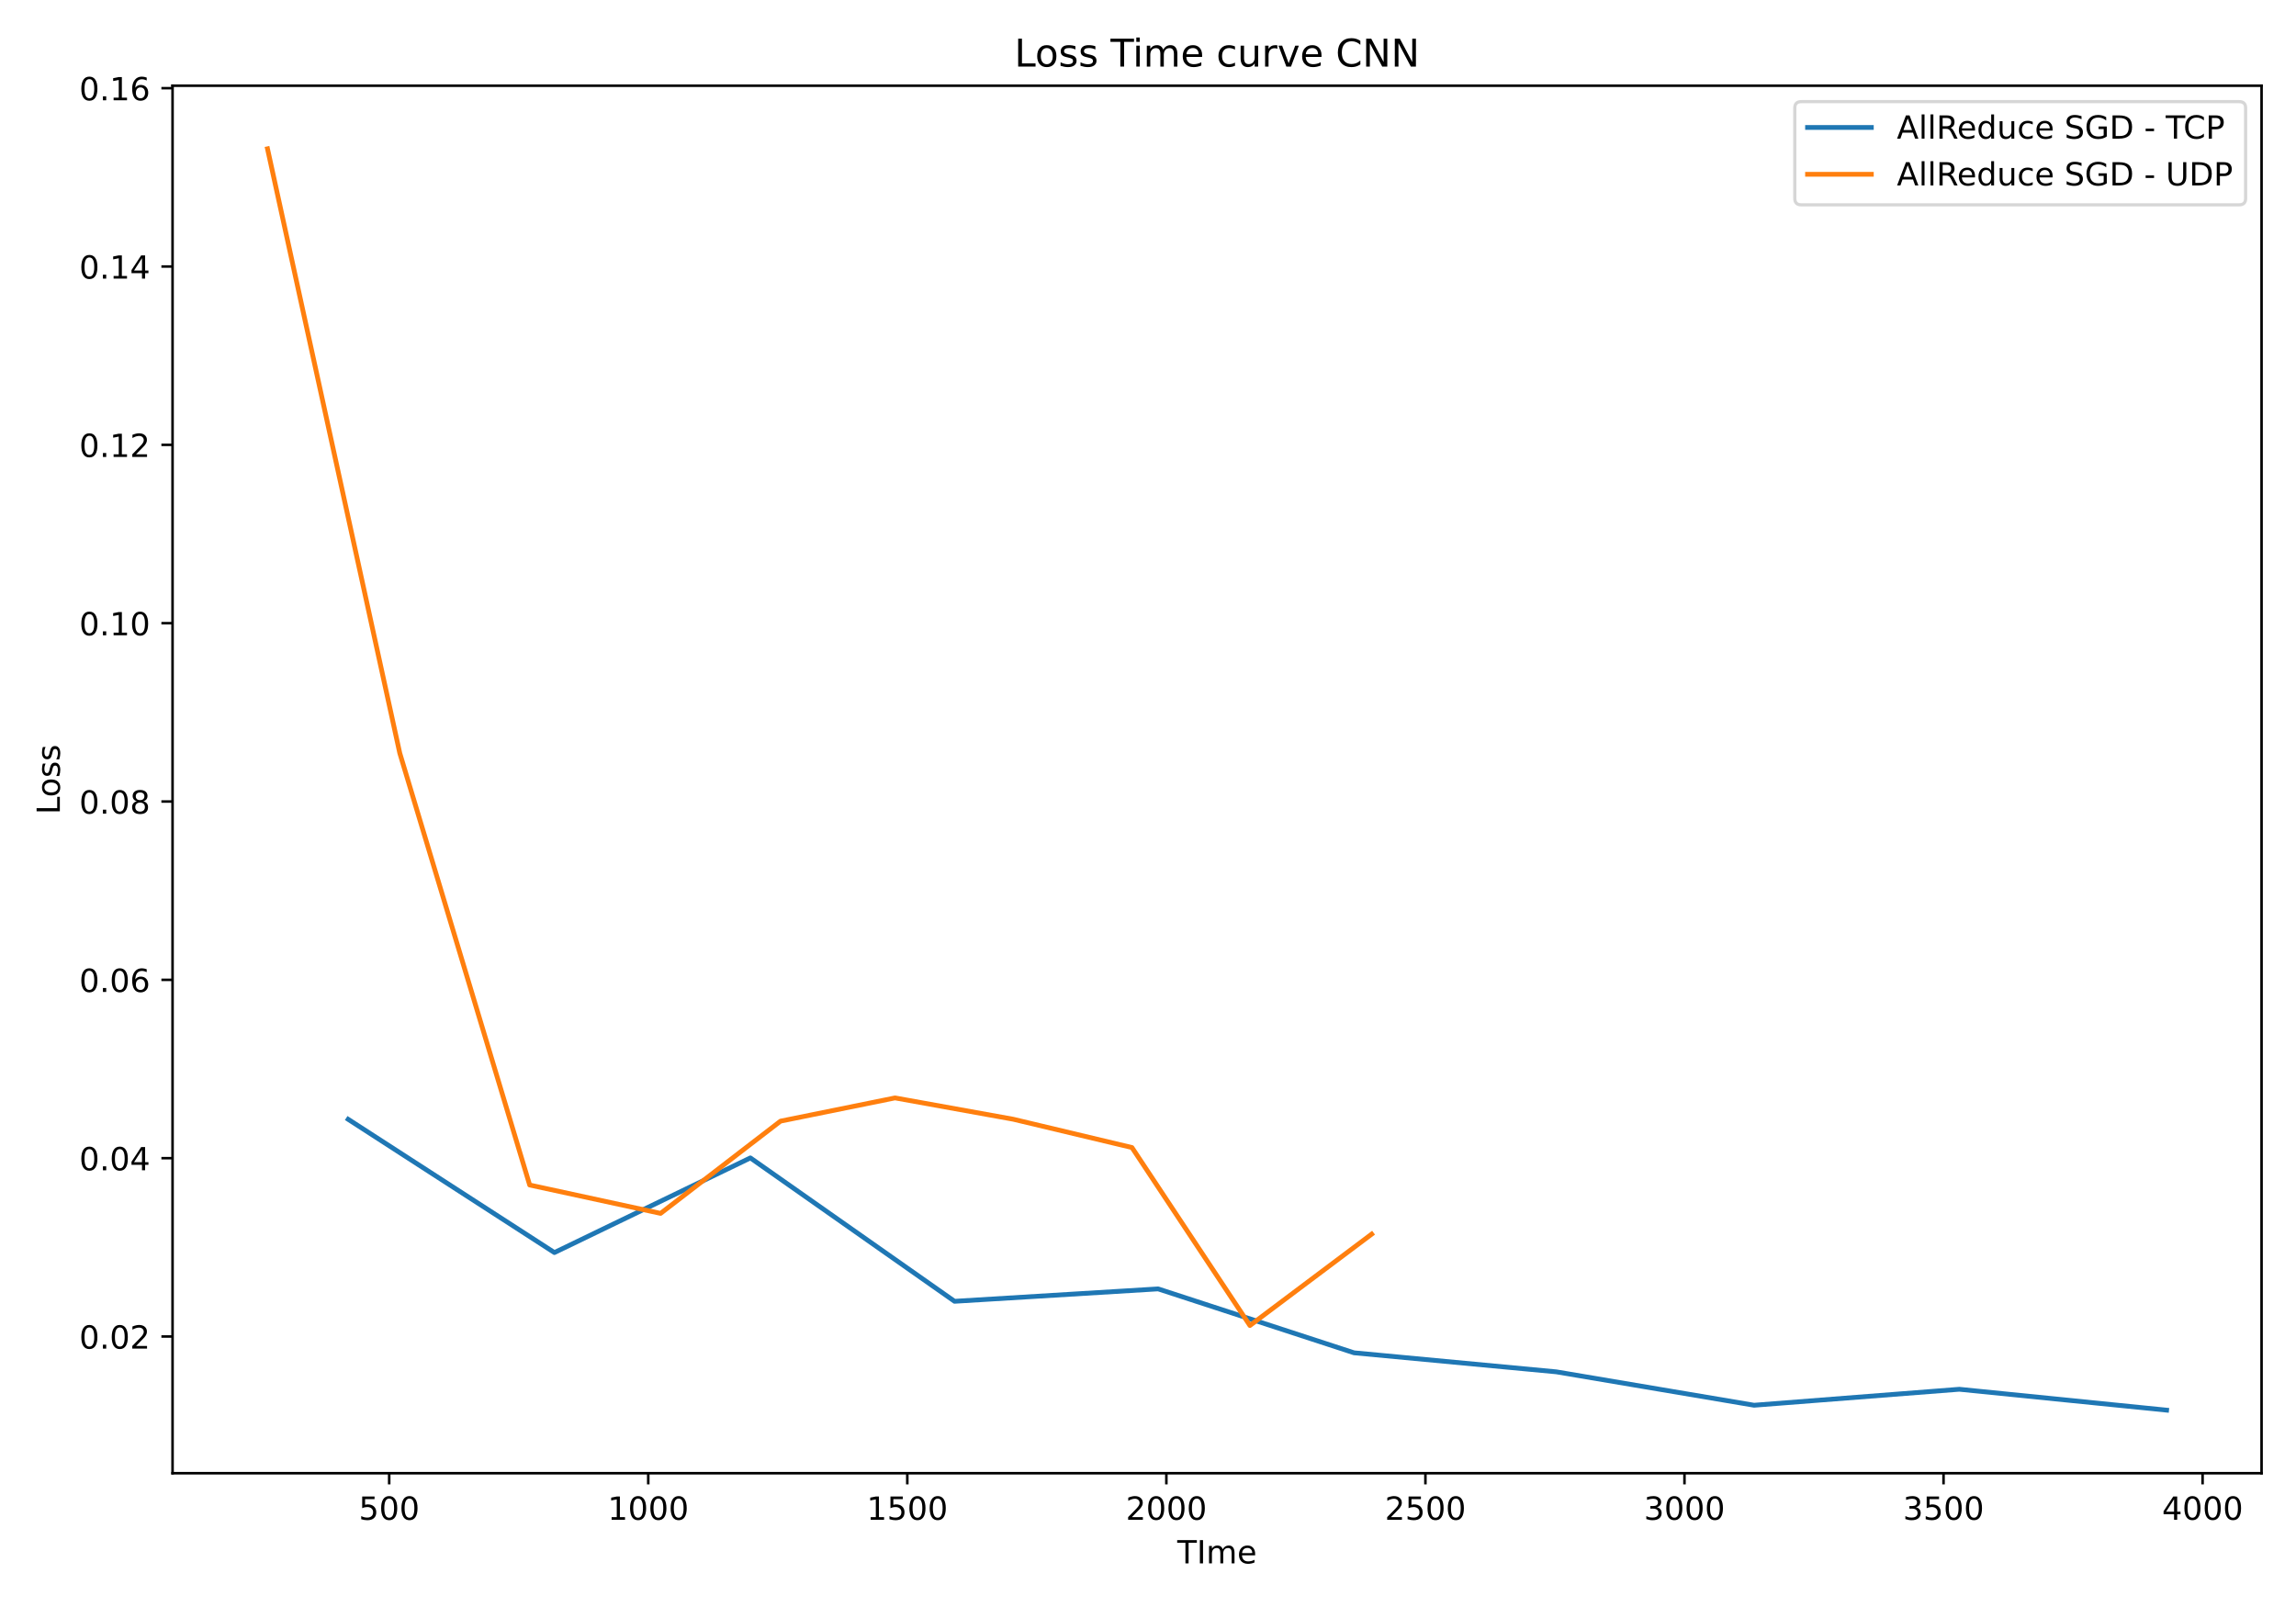
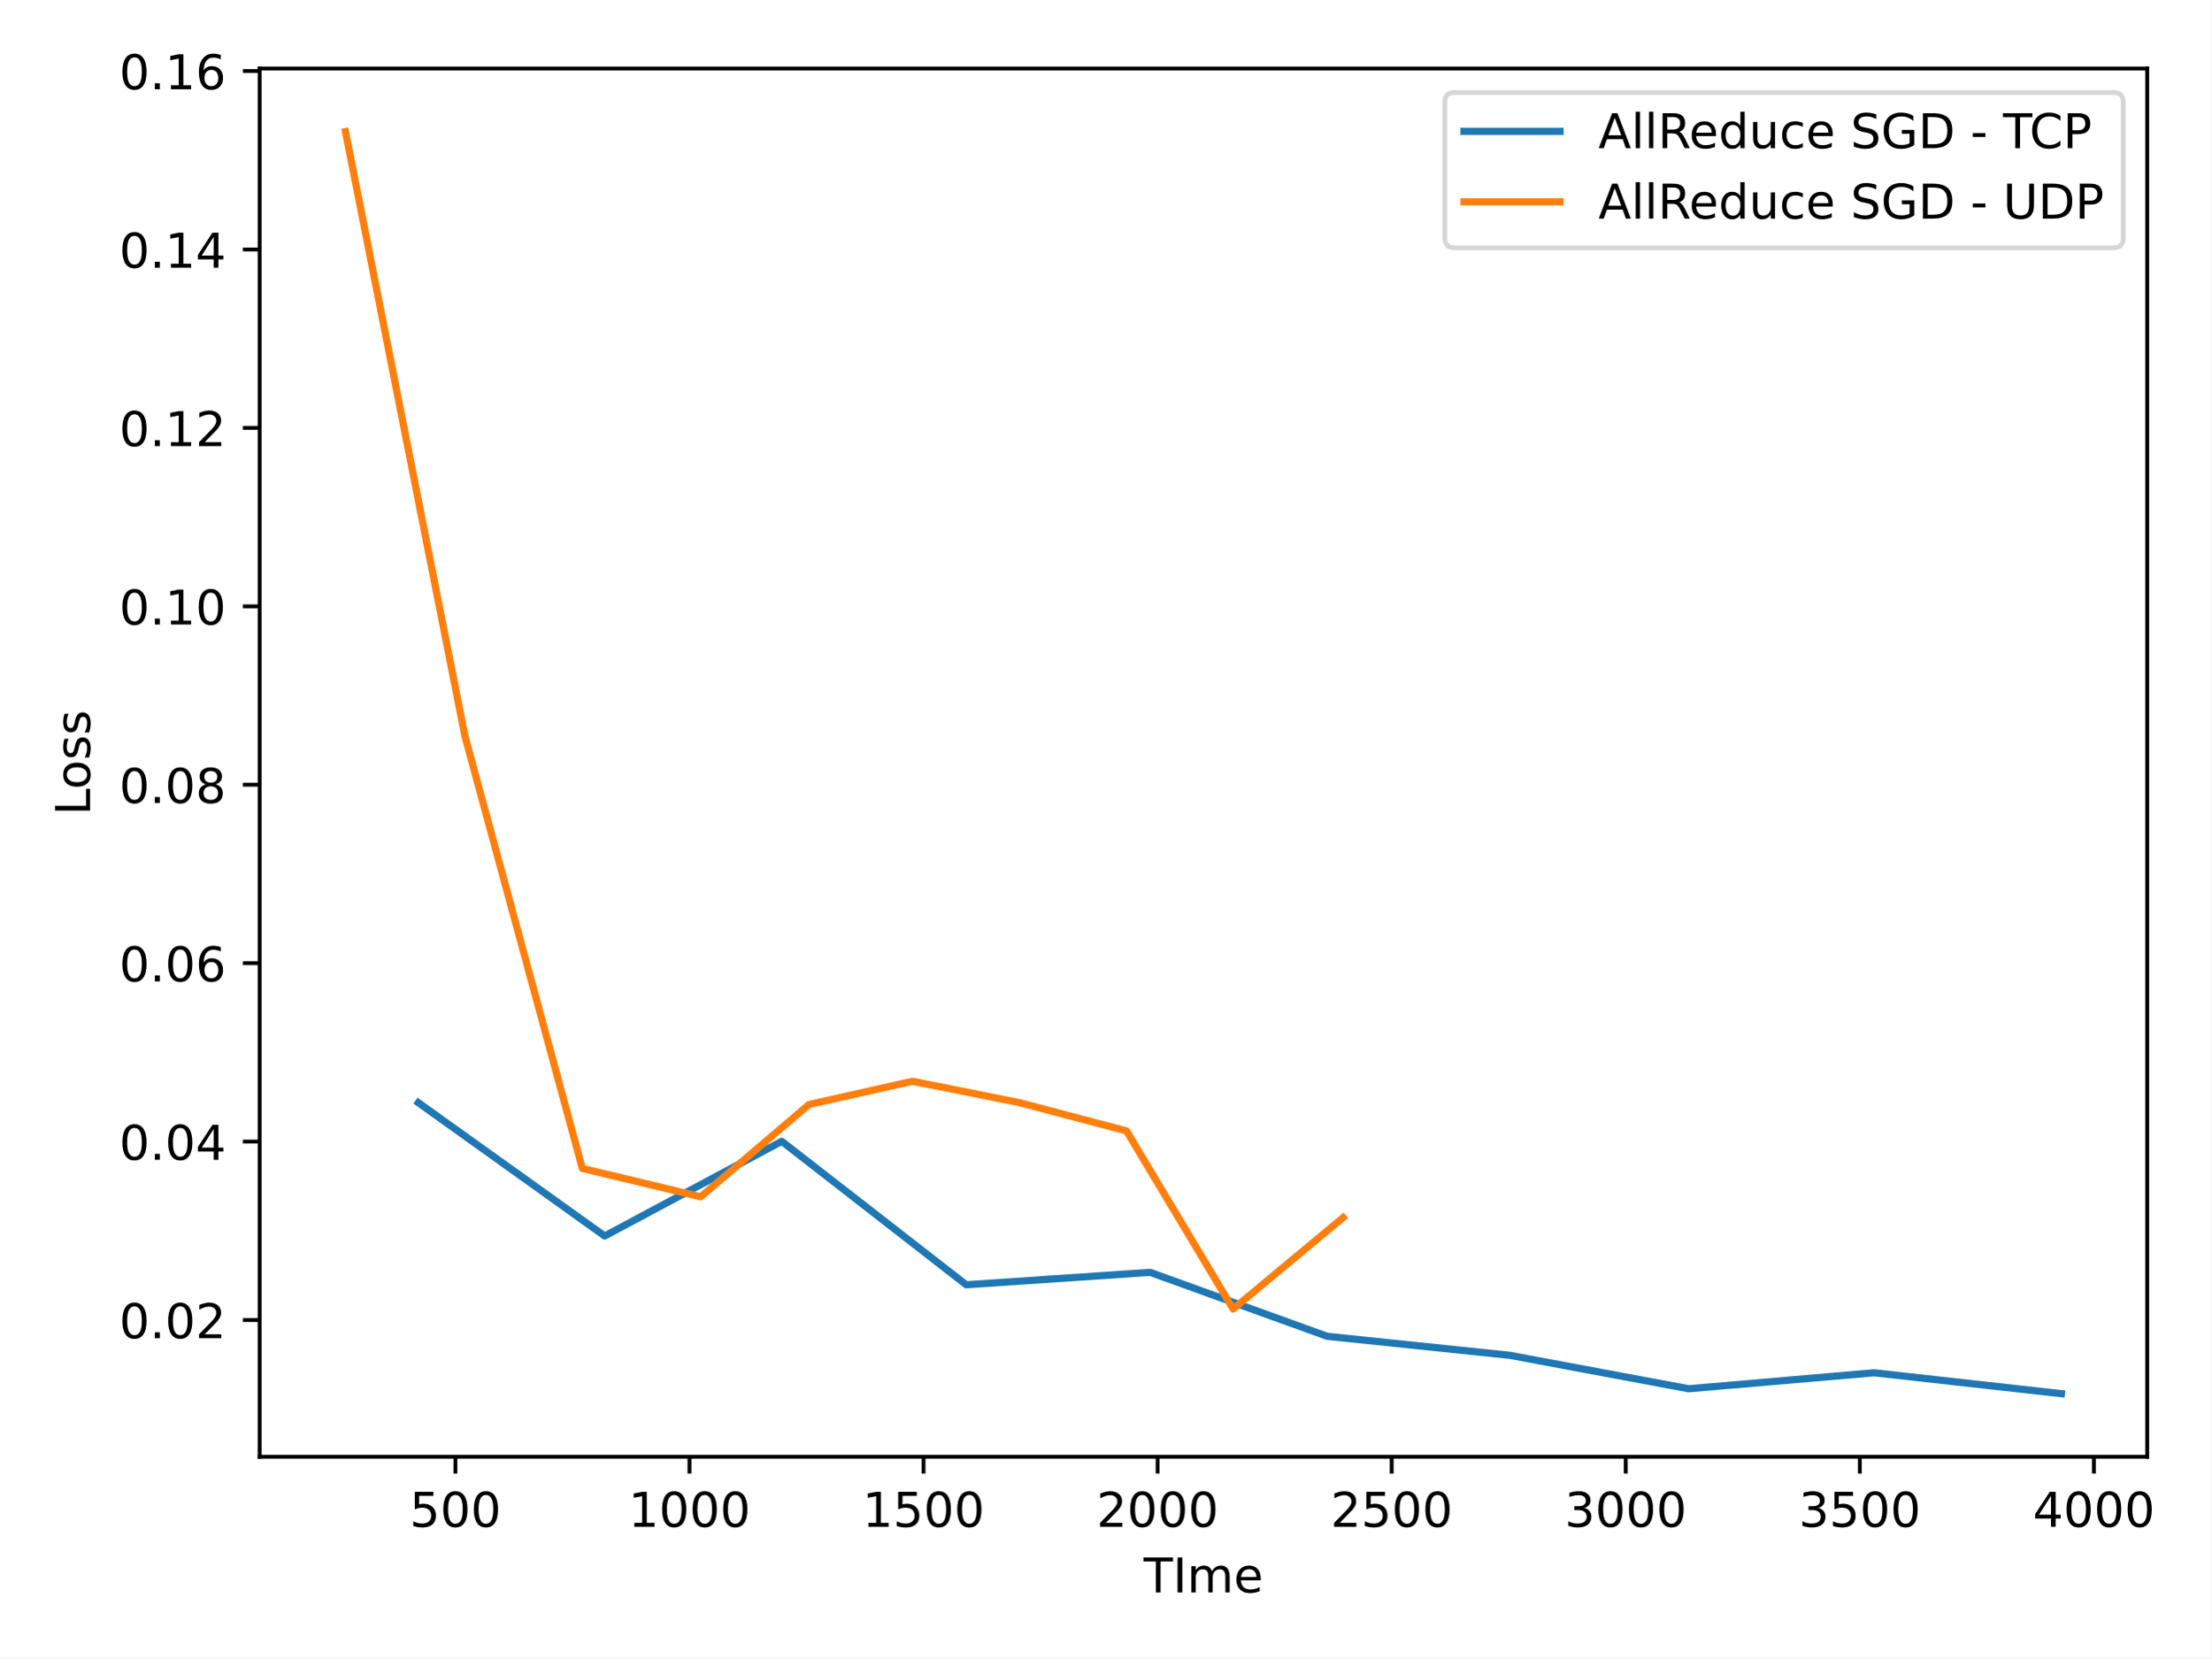
- <svg xmlns="http://www.w3.org/2000/svg" xmlns:xlink="http://www.w3.org/1999/xlink" height="504pt" version="1.1" viewBox="0 0 720 504" width="720pt">
+ <svg xmlns="http://www.w3.org/2000/svg" xmlns:xlink="http://www.w3.org/1999/xlink" height="345.6pt" version="1.1" viewBox="0 0 460.8 345.6" width="460.8pt">
  <defs>
    <style type="text/css">*{stroke-linecap:butt;stroke-linejoin:round;}</style>
  </defs>
  <g id="figure_1">
    <g id="patch_1">
-       <path d="M 0 504  L 720 504  L 720 0  L 0 0  z " style="fill:#ffffff;" />
+       <path d="M 0 345.6  L 460.8 345.6  L 460.8 0  L 0 0  z " style="fill:#ffffff;" />
    </g>
    <g id="axes_1">
      <g id="patch_2">
-         <path d="M 54.11 462.04  L 709.2 462.04  L 709.2 26.88  L 54.11 26.88  z " style="fill:#ffffff;" />
+         <path d="M 54.11 303.64  L 447.481 303.64  L 447.481 14.284  L 54.11 14.284  z " style="fill:#ffffff;" />
      </g>
      <g id="matplotlib.axis_1">
        <g id="xtick_1">
          <g id="line2d_1">
            <defs>
-               <path d="M 0 0  L 0 3.5  " id="m9ce4f9ee67" style="stroke:#000000;stroke-width:0.8;" />
-             </defs>
-             <g>
-               <use style="stroke:#000000;stroke-width:0.8;" x="122.047" xlink:href="#m9ce4f9ee67" y="462.04" />
+               <path d="M 0 0  L 0 3.5  " id="m7b9a109a0b" style="stroke:#000000;stroke-width:0.8;" />
+             </defs>
+             <g>
+               <use style="stroke:#000000;stroke-width:0.8;" x="94.905" xlink:href="#m7b9a109a0b" y="303.64" />
            </g>
          </g>
          <g id="text_1">
-             <g transform="translate(112.5031 476.6384)scale(0.1 -0.1)">
+             <g transform="translate(85.36125 318.2384)scale(0.1 -0.1)">
              <defs>
                <path d="M 10.797 72.906  L 49.516 72.906  L 49.516 64.594  L 19.828 64.594  L 19.828 46.734  Q 21.969 47.469 24.109 47.828  Q 26.266 48.188 28.422 48.188  Q 40.625 48.188 47.75 41.5  Q 54.891 34.812 54.891 23.391  Q 54.891 11.625 47.562 5.094  Q 40.234 -1.422 26.906 -1.422  Q 22.312 -1.422 17.547 -0.641  Q 12.797 0.141 7.719 1.703  L 7.719 11.625  Q 12.109 9.234 16.797 8.062  Q 21.484 6.891 26.703 6.891  Q 35.156 6.891 40.078 11.328  Q 45.016 15.766 45.016 23.391  Q 45.016 31 40.078 35.438  Q 35.156 39.891 26.703 39.891  Q 22.75 39.891 18.812 39.016  Q 14.891 38.141 10.797 36.281  z " id="DejaVuSans-53" />
                <path d="M 31.781 66.406  Q 24.172 66.406 20.328 58.906  Q 16.5 51.422 16.5 36.375  Q 16.5 21.391 20.328 13.891  Q 24.172 6.391 31.781 6.391  Q 39.453 6.391 43.281 13.891  Q 47.125 21.391 47.125 36.375  Q 47.125 51.422 43.281 58.906  Q 39.453 66.406 31.781 66.406  z M 31.781 74.219  Q 44.047 74.219 50.516 64.516  Q 56.984 54.828 56.984 36.375  Q 56.984 17.969 50.516 8.266  Q 44.047 -1.422 31.781 -1.422  Q 19.531 -1.422 13.062 8.266  Q 6.594 17.969 6.594 36.375  Q 6.594 54.828 13.062 64.516  Q 19.531 74.219 31.781 74.219  z " id="DejaVuSans-48" />
              </defs>
              <use xlink:href="#DejaVuSans-53" />
              <use x="63.623" xlink:href="#DejaVuSans-48" />
              <use x="127.246" xlink:href="#DejaVuSans-48" />
            </g>
          </g>
        </g>
        <g id="xtick_2">
          <g id="line2d_2">
            <g>
-               <use style="stroke:#000000;stroke-width:0.8;" x="203.284" xlink:href="#m9ce4f9ee67" y="462.04" />
+               <use style="stroke:#000000;stroke-width:0.8;" x="143.687" xlink:href="#m7b9a109a0b" y="303.64" />
            </g>
          </g>
          <g id="text_2">
-             <g transform="translate(190.559 476.6384)scale(0.1 -0.1)">
+             <g transform="translate(130.9617 318.2384)scale(0.1 -0.1)">
              <defs>
                <path d="M 12.406 8.297  L 28.516 8.297  L 28.516 63.922  L 10.984 60.406  L 10.984 69.391  L 28.422 72.906  L 38.281 72.906  L 38.281 8.297  L 54.391 8.297  L 54.391 0  L 12.406 0  z " id="DejaVuSans-49" />
              </defs>
              <use xlink:href="#DejaVuSans-49" />
              <use x="63.623" xlink:href="#DejaVuSans-48" />
              <use x="127.246" xlink:href="#DejaVuSans-48" />
              <use x="190.869" xlink:href="#DejaVuSans-48" />
            </g>
          </g>
        </g>
        <g id="xtick_3">
          <g id="line2d_3">
            <g>
-               <use style="stroke:#000000;stroke-width:0.8;" x="284.521" xlink:href="#m9ce4f9ee67" y="462.04" />
+               <use style="stroke:#000000;stroke-width:0.8;" x="192.468" xlink:href="#m7b9a109a0b" y="303.64" />
            </g>
          </g>
          <g id="text_3">
-             <g transform="translate(271.7961 476.6384)scale(0.1 -0.1)">
+             <g transform="translate(179.7433 318.2384)scale(0.1 -0.1)">
              <use xlink:href="#DejaVuSans-49" />
              <use x="63.623" xlink:href="#DejaVuSans-53" />
              <use x="127.246" xlink:href="#DejaVuSans-48" />
              <use x="190.869" xlink:href="#DejaVuSans-48" />
            </g>
          </g>
        </g>
        <g id="xtick_4">
          <g id="line2d_4">
            <g>
-               <use style="stroke:#000000;stroke-width:0.8;" x="365.758" xlink:href="#m9ce4f9ee67" y="462.04" />
+               <use style="stroke:#000000;stroke-width:0.8;" x="241.25" xlink:href="#m7b9a109a0b" y="303.64" />
            </g>
          </g>
          <g id="text_4">
-             <g transform="translate(353.0333 476.6384)scale(0.1 -0.1)">
+             <g transform="translate(228.525 318.2384)scale(0.1 -0.1)">
              <defs>
                <path d="M 19.188 8.297  L 53.609 8.297  L 53.609 0  L 7.328 0  L 7.328 8.297  Q 12.938 14.109 22.625 23.891  Q 32.328 33.688 34.812 36.531  Q 39.547 41.844 41.422 45.531  Q 43.312 49.219 43.312 52.781  Q 43.312 58.594 39.234 62.25  Q 35.156 65.922 28.609 65.922  Q 23.969 65.922 18.812 64.312  Q 13.672 62.703 7.812 59.422  L 7.812 69.391  Q 13.766 71.781 18.938 73  Q 24.125 74.219 28.422 74.219  Q 39.75 74.219 46.484 68.547  Q 53.219 62.891 53.219 53.422  Q 53.219 48.922 51.531 44.891  Q 49.859 40.875 45.406 35.406  Q 44.188 33.984 37.641 27.219  Q 31.109 20.453 19.188 8.297  z " id="DejaVuSans-50" />
              </defs>
              <use xlink:href="#DejaVuSans-50" />
              <use x="63.623" xlink:href="#DejaVuSans-48" />
              <use x="127.246" xlink:href="#DejaVuSans-48" />
              <use x="190.869" xlink:href="#DejaVuSans-48" />
            </g>
          </g>
        </g>
        <g id="xtick_5">
          <g id="line2d_5">
            <g>
-               <use style="stroke:#000000;stroke-width:0.8;" x="446.995" xlink:href="#m9ce4f9ee67" y="462.04" />
+               <use style="stroke:#000000;stroke-width:0.8;" x="290.032" xlink:href="#m7b9a109a0b" y="303.64" />
            </g>
          </g>
          <g id="text_5">
-             <g transform="translate(434.2705 476.6384)scale(0.1 -0.1)">
+             <g transform="translate(277.3066 318.2384)scale(0.1 -0.1)">
              <use xlink:href="#DejaVuSans-50" />
              <use x="63.623" xlink:href="#DejaVuSans-53" />
              <use x="127.246" xlink:href="#DejaVuSans-48" />
              <use x="190.869" xlink:href="#DejaVuSans-48" />
            </g>
          </g>
        </g>
        <g id="xtick_6">
          <g id="line2d_6">
            <g>
-               <use style="stroke:#000000;stroke-width:0.8;" x="528.233" xlink:href="#m9ce4f9ee67" y="462.04" />
+               <use style="stroke:#000000;stroke-width:0.8;" x="338.813" xlink:href="#m7b9a109a0b" y="303.64" />
            </g>
          </g>
          <g id="text_6">
-             <g transform="translate(515.5076 476.6384)scale(0.1 -0.1)">
+             <g transform="translate(326.0883 318.2384)scale(0.1 -0.1)">
              <defs>
                <path d="M 40.578 39.312  Q 47.656 37.797 51.625 33  Q 55.609 28.219 55.609 21.188  Q 55.609 10.406 48.188 4.484  Q 40.766 -1.422 27.094 -1.422  Q 22.516 -1.422 17.656 -0.516  Q 12.797 0.391 7.625 2.203  L 7.625 11.719  Q 11.719 9.328 16.594 8.109  Q 21.484 6.891 26.812 6.891  Q 36.078 6.891 40.938 10.547  Q 45.797 14.203 45.797 21.188  Q 45.797 27.641 41.281 31.266  Q 36.766 34.906 28.719 34.906  L 20.219 34.906  L 20.219 43.016  L 29.109 43.016  Q 36.375 43.016 40.234 45.922  Q 44.094 48.828 44.094 54.297  Q 44.094 59.906 40.109 62.906  Q 36.141 65.922 28.719 65.922  Q 24.656 65.922 20.016 65.031  Q 15.375 64.156 9.812 62.312  L 9.812 71.094  Q 15.438 72.656 20.344 73.438  Q 25.25 74.219 29.594 74.219  Q 40.828 74.219 47.359 69.109  Q 53.906 64.016 53.906 55.328  Q 53.906 49.266 50.438 45.094  Q 46.969 40.922 40.578 39.312  z " id="DejaVuSans-51" />
              </defs>
              <use xlink:href="#DejaVuSans-51" />
              <use x="63.623" xlink:href="#DejaVuSans-48" />
              <use x="127.246" xlink:href="#DejaVuSans-48" />
              <use x="190.869" xlink:href="#DejaVuSans-48" />
            </g>
          </g>
        </g>
        <g id="xtick_7">
          <g id="line2d_7">
            <g>
-               <use style="stroke:#000000;stroke-width:0.8;" x="609.47" xlink:href="#m9ce4f9ee67" y="462.04" />
+               <use style="stroke:#000000;stroke-width:0.8;" x="387.595" xlink:href="#m7b9a109a0b" y="303.64" />
            </g>
          </g>
          <g id="text_7">
-             <g transform="translate(596.7448 476.6384)scale(0.1 -0.1)">
+             <g transform="translate(374.87 318.2384)scale(0.1 -0.1)">
              <use xlink:href="#DejaVuSans-51" />
              <use x="63.623" xlink:href="#DejaVuSans-53" />
              <use x="127.246" xlink:href="#DejaVuSans-48" />
              <use x="190.869" xlink:href="#DejaVuSans-48" />
            </g>
          </g>
        </g>
        <g id="xtick_8">
          <g id="line2d_8">
            <g>
-               <use style="stroke:#000000;stroke-width:0.8;" x="690.707" xlink:href="#m9ce4f9ee67" y="462.04" />
+               <use style="stroke:#000000;stroke-width:0.8;" x="436.377" xlink:href="#m7b9a109a0b" y="303.64" />
            </g>
          </g>
          <g id="text_8">
-             <g transform="translate(677.982 476.6384)scale(0.1 -0.1)">
+             <g transform="translate(423.6516 318.2384)scale(0.1 -0.1)">
              <defs>
                <path d="M 37.797 64.312  L 12.891 25.391  L 37.797 25.391  z M 35.203 72.906  L 47.609 72.906  L 47.609 25.391  L 58.016 25.391  L 58.016 17.188  L 47.609 17.188  L 47.609 0  L 37.797 0  L 37.797 17.188  L 4.891 17.188  L 4.891 26.703  z " id="DejaVuSans-52" />
              </defs>
              <use xlink:href="#DejaVuSans-52" />
              <use x="63.623" xlink:href="#DejaVuSans-48" />
              <use x="127.246" xlink:href="#DejaVuSans-48" />
              <use x="190.869" xlink:href="#DejaVuSans-48" />
            </g>
          </g>
        </g>
        <g id="text_9">
-           <g transform="translate(369.1792 490.3166)scale(0.1 -0.1)">
+           <g transform="translate(238.3199 331.9166)scale(0.1 -0.1)">
            <defs>
              <path d="M -0.297 72.906  L 61.375 72.906  L 61.375 64.594  L 35.5 64.594  L 35.5 0  L 25.594 0  L 25.594 64.594  L -0.297 64.594  z " id="DejaVuSans-84" />
              <path d="M 9.812 72.906  L 19.672 72.906  L 19.672 0  L 9.812 0  z " id="DejaVuSans-73" />
              <path d="M 52 44.188  Q 55.375 50.25 60.062 53.125  Q 64.75 56 71.094 56  Q 79.641 56 84.281 50.016  Q 88.922 44.047 88.922 33.016  L 88.922 0  L 79.891 0  L 79.891 32.719  Q 79.891 40.578 77.094 44.375  Q 74.312 48.188 68.609 48.188  Q 61.625 48.188 57.562 43.547  Q 53.516 38.922 53.516 30.906  L 53.516 0  L 44.484 0  L 44.484 32.719  Q 44.484 40.625 41.703 44.406  Q 38.922 48.188 33.109 48.188  Q 26.219 48.188 22.156 43.531  Q 18.109 38.875 18.109 30.906  L 18.109 0  L 9.078 0  L 9.078 54.688  L 18.109 54.688  L 18.109 46.188  Q 21.188 51.219 25.484 53.609  Q 29.781 56 35.688 56  Q 41.656 56 45.828 52.969  Q 50 49.953 52 44.188  z " id="DejaVuSans-109" />
              <path d="M 56.203 29.594  L 56.203 25.203  L 14.891 25.203  Q 15.484 15.922 20.484 11.062  Q 25.484 6.203 34.422 6.203  Q 39.594 6.203 44.453 7.469  Q 49.312 8.734 54.109 11.281  L 54.109 2.781  Q 49.266 0.734 44.188 -0.344  Q 39.109 -1.422 33.891 -1.422  Q 20.797 -1.422 13.156 6.188  Q 5.516 13.812 5.516 26.812  Q 5.516 40.234 12.766 48.109  Q 20.016 56 32.328 56  Q 43.359 56 49.781 48.891  Q 56.203 41.797 56.203 29.594  z M 47.219 32.234  Q 47.125 39.594 43.094 43.984  Q 39.062 48.391 32.422 48.391  Q 24.906 48.391 20.391 44.141  Q 15.875 39.891 15.188 32.172  z " id="DejaVuSans-101" />
            </defs>
            <use xlink:href="#DejaVuSans-84" />
            <use x="61.084" xlink:href="#DejaVuSans-73" />
            <use x="90.576" xlink:href="#DejaVuSans-109" />
            <use x="187.988" xlink:href="#DejaVuSans-101" />
          </g>
        </g>
      </g>
      <g id="matplotlib.axis_2">
        <g id="ytick_1">
          <g id="line2d_9">
            <defs>
-               <path d="M 0 0  L -3.5 0  " id="mf69b3383d1" style="stroke:#000000;stroke-width:0.8;" />
-             </defs>
-             <g>
-               <use style="stroke:#000000;stroke-width:0.8;" x="54.11" xlink:href="#mf69b3383d1" y="419.167" />
+               <path d="M 0 0  L -3.5 0  " id="m2f6e78bebe" style="stroke:#000000;stroke-width:0.8;" />
+             </defs>
+             <g>
+               <use style="stroke:#000000;stroke-width:0.8;" x="54.11" xlink:href="#m2f6e78bebe" y="275.132" />
            </g>
          </g>
          <g id="text_10">
-             <g transform="translate(24.84437 422.9662)scale(0.1 -0.1)">
+             <g transform="translate(24.84437 278.9312)scale(0.1 -0.1)">
              <defs>
                <path d="M 10.688 12.406  L 21 12.406  L 21 0  L 10.688 0  z " id="DejaVuSans-46" />
              </defs>
              <use xlink:href="#DejaVuSans-48" />
              <use x="63.623" xlink:href="#DejaVuSans-46" />
              <use x="95.41" xlink:href="#DejaVuSans-48" />
              <use x="159.033" xlink:href="#DejaVuSans-50" />
            </g>
          </g>
        </g>
        <g id="ytick_2">
          <g id="line2d_10">
            <g>
-               <use style="stroke:#000000;stroke-width:0.8;" x="54.11" xlink:href="#mf69b3383d1" y="363.237" />
+               <use style="stroke:#000000;stroke-width:0.8;" x="54.11" xlink:href="#m2f6e78bebe" y="237.942" />
            </g>
          </g>
          <g id="text_11">
-             <g transform="translate(24.84437 367.0363)scale(0.1 -0.1)">
+             <g transform="translate(24.84437 241.7411)scale(0.1 -0.1)">
              <use xlink:href="#DejaVuSans-48" />
              <use x="63.623" xlink:href="#DejaVuSans-46" />
              <use x="95.41" xlink:href="#DejaVuSans-48" />
              <use x="159.033" xlink:href="#DejaVuSans-52" />
            </g>
          </g>
        </g>
        <g id="ytick_3">
          <g id="line2d_11">
            <g>
-               <use style="stroke:#000000;stroke-width:0.8;" x="54.11" xlink:href="#mf69b3383d1" y="307.307" />
+               <use style="stroke:#000000;stroke-width:0.8;" x="54.11" xlink:href="#m2f6e78bebe" y="200.752" />
            </g>
          </g>
          <g id="text_12">
-             <g transform="translate(24.84437 311.1064)scale(0.1 -0.1)">
+             <g transform="translate(24.84437 204.5511)scale(0.1 -0.1)">
              <defs>
                <path d="M 33.016 40.375  Q 26.375 40.375 22.484 35.828  Q 18.609 31.297 18.609 23.391  Q 18.609 15.531 22.484 10.953  Q 26.375 6.391 33.016 6.391  Q 39.656 6.391 43.531 10.953  Q 47.406 15.531 47.406 23.391  Q 47.406 31.297 43.531 35.828  Q 39.656 40.375 33.016 40.375  z M 52.594 71.297  L 52.594 62.312  Q 48.875 64.062 45.094 64.984  Q 41.312 65.922 37.594 65.922  Q 27.828 65.922 22.672 59.328  Q 17.531 52.734 16.797 39.406  Q 19.672 43.656 24.016 45.922  Q 28.375 48.188 33.594 48.188  Q 44.578 48.188 50.953 41.516  Q 57.328 34.859 57.328 23.391  Q 57.328 12.156 50.688 5.359  Q 44.047 -1.422 33.016 -1.422  Q 20.359 -1.422 13.672 8.266  Q 6.984 17.969 6.984 36.375  Q 6.984 53.656 15.188 63.938  Q 23.391 74.219 37.203 74.219  Q 40.922 74.219 44.703 73.484  Q 48.484 72.75 52.594 71.297  z " id="DejaVuSans-54" />
              </defs>
              <use xlink:href="#DejaVuSans-48" />
              <use x="63.623" xlink:href="#DejaVuSans-46" />
              <use x="95.41" xlink:href="#DejaVuSans-48" />
              <use x="159.033" xlink:href="#DejaVuSans-54" />
            </g>
          </g>
        </g>
        <g id="ytick_4">
          <g id="line2d_12">
            <g>
-               <use style="stroke:#000000;stroke-width:0.8;" x="54.11" xlink:href="#mf69b3383d1" y="251.377" />
+               <use style="stroke:#000000;stroke-width:0.8;" x="54.11" xlink:href="#m2f6e78bebe" y="163.562" />
            </g>
          </g>
          <g id="text_13">
-             <g transform="translate(24.84437 255.1765)scale(0.1 -0.1)">
+             <g transform="translate(24.84437 167.361)scale(0.1 -0.1)">
              <defs>
                <path d="M 31.781 34.625  Q 24.75 34.625 20.719 30.859  Q 16.703 27.094 16.703 20.516  Q 16.703 13.922 20.719 10.156  Q 24.75 6.391 31.781 6.391  Q 38.812 6.391 42.859 10.172  Q 46.922 13.969 46.922 20.516  Q 46.922 27.094 42.891 30.859  Q 38.875 34.625 31.781 34.625  z M 21.922 38.812  Q 15.578 40.375 12.031 44.719  Q 8.5 49.078 8.5 55.328  Q 8.5 64.062 14.719 69.141  Q 20.953 74.219 31.781 74.219  Q 42.672 74.219 48.875 69.141  Q 55.078 64.062 55.078 55.328  Q 55.078 49.078 51.531 44.719  Q 48 40.375 41.703 38.812  Q 48.828 37.156 52.797 32.312  Q 56.781 27.484 56.781 20.516  Q 56.781 9.906 50.312 4.234  Q 43.844 -1.422 31.781 -1.422  Q 19.734 -1.422 13.25 4.234  Q 6.781 9.906 6.781 20.516  Q 6.781 27.484 10.781 32.312  Q 14.797 37.156 21.922 38.812  z M 18.312 54.391  Q 18.312 48.734 21.844 45.562  Q 25.391 42.391 31.781 42.391  Q 38.141 42.391 41.719 45.562  Q 45.312 48.734 45.312 54.391  Q 45.312 60.062 41.719 63.234  Q 38.141 66.406 31.781 66.406  Q 25.391 66.406 21.844 63.234  Q 18.312 60.062 18.312 54.391  z " id="DejaVuSans-56" />
              </defs>
              <use xlink:href="#DejaVuSans-48" />
              <use x="63.623" xlink:href="#DejaVuSans-46" />
              <use x="95.41" xlink:href="#DejaVuSans-48" />
              <use x="159.033" xlink:href="#DejaVuSans-56" />
            </g>
          </g>
        </g>
        <g id="ytick_5">
          <g id="line2d_13">
            <g>
-               <use style="stroke:#000000;stroke-width:0.8;" x="54.11" xlink:href="#mf69b3383d1" y="195.447" />
+               <use style="stroke:#000000;stroke-width:0.8;" x="54.11" xlink:href="#m2f6e78bebe" y="126.372" />
            </g>
          </g>
          <g id="text_14">
-             <g transform="translate(24.84437 199.2466)scale(0.1 -0.1)">
+             <g transform="translate(24.84437 130.171)scale(0.1 -0.1)">
              <use xlink:href="#DejaVuSans-48" />
              <use x="63.623" xlink:href="#DejaVuSans-46" />
              <use x="95.41" xlink:href="#DejaVuSans-49" />
              <use x="159.033" xlink:href="#DejaVuSans-48" />
            </g>
          </g>
        </g>
        <g id="ytick_6">
          <g id="line2d_14">
            <g>
-               <use style="stroke:#000000;stroke-width:0.8;" x="54.11" xlink:href="#mf69b3383d1" y="139.518" />
+               <use style="stroke:#000000;stroke-width:0.8;" x="54.11" xlink:href="#m2f6e78bebe" y="89.182" />
            </g>
          </g>
          <g id="text_15">
-             <g transform="translate(24.84437 143.3167)scale(0.1 -0.1)">
+             <g transform="translate(24.84437 92.98089)scale(0.1 -0.1)">
              <use xlink:href="#DejaVuSans-48" />
              <use x="63.623" xlink:href="#DejaVuSans-46" />
              <use x="95.41" xlink:href="#DejaVuSans-49" />
              <use x="159.033" xlink:href="#DejaVuSans-50" />
            </g>
          </g>
        </g>
        <g id="ytick_7">
          <g id="line2d_15">
            <g>
-               <use style="stroke:#000000;stroke-width:0.8;" x="54.11" xlink:href="#mf69b3383d1" y="83.588" />
+               <use style="stroke:#000000;stroke-width:0.8;" x="54.11" xlink:href="#m2f6e78bebe" y="51.992" />
            </g>
          </g>
          <g id="text_16">
-             <g transform="translate(24.84437 87.38683)scale(0.1 -0.1)">
+             <g transform="translate(24.84437 55.79082)scale(0.1 -0.1)">
              <use xlink:href="#DejaVuSans-48" />
              <use x="63.623" xlink:href="#DejaVuSans-46" />
              <use x="95.41" xlink:href="#DejaVuSans-49" />
              <use x="159.033" xlink:href="#DejaVuSans-52" />
            </g>
          </g>
        </g>
        <g id="ytick_8">
          <g id="line2d_16">
            <g>
-               <use style="stroke:#000000;stroke-width:0.8;" x="54.11" xlink:href="#mf69b3383d1" y="27.658" />
+               <use style="stroke:#000000;stroke-width:0.8;" x="54.11" xlink:href="#m2f6e78bebe" y="14.802" />
            </g>
          </g>
          <g id="text_17">
-             <g transform="translate(24.84437 31.45693)scale(0.1 -0.1)">
+             <g transform="translate(24.84437 18.60076)scale(0.1 -0.1)">
              <use xlink:href="#DejaVuSans-48" />
              <use x="63.623" xlink:href="#DejaVuSans-46" />
              <use x="95.41" xlink:href="#DejaVuSans-49" />
              <use x="159.033" xlink:href="#DejaVuSans-54" />
            </g>
          </g>
        </g>
        <g id="text_18">
-           <g transform="translate(18.76469 255.4272)rotate(-90)scale(0.1 -0.1)">
+           <g transform="translate(18.76469 169.9294)rotate(-90)scale(0.1 -0.1)">
            <defs>
              <path d="M 9.812 72.906  L 19.672 72.906  L 19.672 8.297  L 55.172 8.297  L 55.172 0  L 9.812 0  z " id="DejaVuSans-76" />
              <path d="M 30.609 48.391  Q 23.391 48.391 19.188 42.75  Q 14.984 37.109 14.984 27.297  Q 14.984 17.484 19.156 11.844  Q 23.344 6.203 30.609 6.203  Q 37.797 6.203 41.984 11.859  Q 46.188 17.531 46.188 27.297  Q 46.188 37.016 41.984 42.703  Q 37.797 48.391 30.609 48.391  z M 30.609 56  Q 42.328 56 49.016 48.375  Q 55.719 40.766 55.719 27.297  Q 55.719 13.875 49.016 6.219  Q 42.328 -1.422 30.609 -1.422  Q 18.844 -1.422 12.172 6.219  Q 5.516 13.875 5.516 27.297  Q 5.516 40.766 12.172 48.375  Q 18.844 56 30.609 56  z " id="DejaVuSans-111" />
              <path d="M 44.281 53.078  L 44.281 44.578  Q 40.484 46.531 36.375 47.5  Q 32.281 48.484 27.875 48.484  Q 21.188 48.484 17.844 46.438  Q 14.5 44.391 14.5 40.281  Q 14.5 37.156 16.891 35.375  Q 19.281 33.594 26.516 31.984  L 29.594 31.297  Q 39.156 29.25 43.188 25.516  Q 47.219 21.781 47.219 15.094  Q 47.219 7.469 41.188 3.016  Q 35.156 -1.422 24.609 -1.422  Q 20.219 -1.422 15.453 -0.562  Q 10.688 0.297 5.422 2  L 5.422 11.281  Q 10.406 8.688 15.234 7.391  Q 20.062 6.109 24.812 6.109  Q 31.156 6.109 34.562 8.281  Q 37.984 10.453 37.984 14.406  Q 37.984 18.062 35.516 20.016  Q 33.062 21.969 24.703 23.781  L 21.578 24.516  Q 13.234 26.266 9.516 29.906  Q 5.812 33.547 5.812 39.891  Q 5.812 47.609 11.281 51.797  Q 16.75 56 26.812 56  Q 31.781 56 36.172 55.266  Q 40.578 54.547 44.281 53.078  z " id="DejaVuSans-115" />
            </defs>
            <use xlink:href="#DejaVuSans-76" />
            <use x="53.963" xlink:href="#DejaVuSans-111" />
            <use x="115.145" xlink:href="#DejaVuSans-115" />
            <use x="167.244" xlink:href="#DejaVuSans-115" />
          </g>
        </g>
      </g>
      <g id="line2d_17">
-         <path clip-path="url(#p40959b0240)" d="M 109.189 351.05  L 173.857 392.837  L 235.306 363.153  L 299.337 408.124  L 363.176 404.232  L 424.618 424.279  L 488.029 430.245  L 550.059 440.721  L 614.42 435.71  L 679.423 442.26  " style="fill:none;stroke:#1f77b4;stroke-linecap:square;stroke-width:1.5;" />
+         <path clip-path="url(#p123c22ddc6)" d="M 87.184 229.838  L 126.016 257.624  L 162.915 237.886  L 201.365 267.789  L 239.7 265.201  L 276.594 278.531  L 314.671 282.498  L 351.92 289.464  L 390.567 286.132  L 429.601 290.487  " style="fill:none;stroke:#1f77b4;stroke-linecap:square;stroke-width:1.5;" />
      </g>
      <g id="line2d_18">
-         <path clip-path="url(#p40959b0240)" d="M 83.887 46.66  L 125.369 236.217  L 166.101 371.653  L 207.153 380.55  L 244.757 351.621  L 280.671 344.335  L 317.721 351.018  L 354.967 359.896  L 391.958 415.717  L 430.142 387.055  " style="fill:none;stroke:#ff7f0e;stroke-linecap:square;stroke-width:1.5;" />
+         <path clip-path="url(#p123c22ddc6)" d="M 71.991 27.437  L 96.9 153.481  L 121.359 243.538  L 146.01 249.454  L 168.591 230.218  L 190.156 225.373  L 212.404 229.817  L 234.77 235.72  L 256.983 272.838  L 279.911 253.779  " style="fill:none;stroke:#ff7f0e;stroke-linecap:square;stroke-width:1.5;" />
      </g>
      <g id="patch_3">
-         <path d="M 54.11 462.04  L 54.11 26.88  " style="fill:none;stroke:#000000;stroke-linecap:square;stroke-linejoin:miter;stroke-width:0.8;" />
+         <path d="M 54.11 303.64  L 54.11 14.284  " style="fill:none;stroke:#000000;stroke-linecap:square;stroke-linejoin:miter;stroke-width:0.8;" />
      </g>
      <g id="patch_4">
-         <path d="M 709.2 462.04  L 709.2 26.88  " style="fill:none;stroke:#000000;stroke-linecap:square;stroke-linejoin:miter;stroke-width:0.8;" />
+         <path d="M 447.481 303.64  L 447.481 14.284  " style="fill:none;stroke:#000000;stroke-linecap:square;stroke-linejoin:miter;stroke-width:0.8;" />
      </g>
      <g id="patch_5">
-         <path d="M 54.11 462.04  L 709.2 462.04  " style="fill:none;stroke:#000000;stroke-linecap:square;stroke-linejoin:miter;stroke-width:0.8;" />
+         <path d="M 54.11 303.64  L 447.481 303.64  " style="fill:none;stroke:#000000;stroke-linecap:square;stroke-linejoin:miter;stroke-width:0.8;" />
      </g>
      <g id="patch_6">
-         <path d="M 54.11 26.88  L 709.2 26.88  " style="fill:none;stroke:#000000;stroke-linecap:square;stroke-linejoin:miter;stroke-width:0.8;" />
-       </g>
-       <g id="text_19">
-         <g transform="translate(318.115 20.88)scale(0.12 -0.12)">
-           <defs>
-             <path id="DejaVuSans-32" />
-             <path d="M 9.422 54.688  L 18.406 54.688  L 18.406 0  L 9.422 0  z M 9.422 75.984  L 18.406 75.984  L 18.406 64.594  L 9.422 64.594  z " id="DejaVuSans-105" />
-             <path d="M 48.781 52.594  L 48.781 44.188  Q 44.969 46.297 41.141 47.344  Q 37.312 48.391 33.406 48.391  Q 24.656 48.391 19.812 42.844  Q 14.984 37.312 14.984 27.297  Q 14.984 17.281 19.812 11.734  Q 24.656 6.203 33.406 6.203  Q 37.312 6.203 41.141 7.25  Q 44.969 8.297 48.781 10.406  L 48.781 2.094  Q 45.016 0.344 40.984 -0.531  Q 36.969 -1.422 32.422 -1.422  Q 20.062 -1.422 12.781 6.344  Q 5.516 14.109 5.516 27.297  Q 5.516 40.672 12.859 48.328  Q 20.219 56 33.016 56  Q 37.156 56 41.109 55.141  Q 45.062 54.297 48.781 52.594  z " id="DejaVuSans-99" />
-             <path d="M 8.5 21.578  L 8.5 54.688  L 17.484 54.688  L 17.484 21.922  Q 17.484 14.156 20.5 10.266  Q 23.531 6.391 29.594 6.391  Q 36.859 6.391 41.078 11.031  Q 45.312 15.672 45.312 23.688  L 45.312 54.688  L 54.297 54.688  L 54.297 0  L 45.312 0  L 45.312 8.406  Q 42.047 3.422 37.719 1  Q 33.406 -1.422 27.688 -1.422  Q 18.266 -1.422 13.375 4.438  Q 8.5 10.297 8.5 21.578  z M 31.109 56  z " id="DejaVuSans-117" />
-             <path d="M 41.109 46.297  Q 39.594 47.172 37.812 47.578  Q 36.031 48 33.891 48  Q 26.266 48 22.188 43.047  Q 18.109 38.094 18.109 28.812  L 18.109 0  L 9.078 0  L 9.078 54.688  L 18.109 54.688  L 18.109 46.188  Q 20.953 51.172 25.484 53.578  Q 30.031 56 36.531 56  Q 37.453 56 38.578 55.875  Q 39.703 55.766 41.062 55.516  z " id="DejaVuSans-114" />
-             <path d="M 2.984 54.688  L 12.5 54.688  L 29.594 8.797  L 46.688 54.688  L 56.203 54.688  L 35.688 0  L 23.484 0  z " id="DejaVuSans-118" />
-             <path d="M 64.406 67.281  L 64.406 56.891  Q 59.422 61.531 53.781 63.812  Q 48.141 66.109 41.797 66.109  Q 29.297 66.109 22.656 58.469  Q 16.016 50.828 16.016 36.375  Q 16.016 21.969 22.656 14.328  Q 29.297 6.688 41.797 6.688  Q 48.141 6.688 53.781 8.984  Q 59.422 11.281 64.406 15.922  L 64.406 5.609  Q 59.234 2.094 53.438 0.328  Q 47.656 -1.422 41.219 -1.422  Q 24.656 -1.422 15.125 8.703  Q 5.609 18.844 5.609 36.375  Q 5.609 53.953 15.125 64.078  Q 24.656 74.219 41.219 74.219  Q 47.75 74.219 53.531 72.484  Q 59.328 70.75 64.406 67.281  z " id="DejaVuSans-67" />
-             <path d="M 9.812 72.906  L 23.094 72.906  L 55.422 11.922  L 55.422 72.906  L 64.984 72.906  L 64.984 0  L 51.703 0  L 19.391 60.984  L 19.391 0  L 9.812 0  z " id="DejaVuSans-78" />
-           </defs>
-           <use xlink:href="#DejaVuSans-76" />
-           <use x="53.963" xlink:href="#DejaVuSans-111" />
-           <use x="115.145" xlink:href="#DejaVuSans-115" />
-           <use x="167.244" xlink:href="#DejaVuSans-115" />
-           <use x="219.344" xlink:href="#DejaVuSans-32" />
-           <use x="251.131" xlink:href="#DejaVuSans-84" />
-           <use x="309.09" xlink:href="#DejaVuSans-105" />
-           <use x="336.873" xlink:href="#DejaVuSans-109" />
-           <use x="434.285" xlink:href="#DejaVuSans-101" />
-           <use x="495.809" xlink:href="#DejaVuSans-32" />
-           <use x="527.596" xlink:href="#DejaVuSans-99" />
-           <use x="582.576" xlink:href="#DejaVuSans-117" />
-           <use x="645.955" xlink:href="#DejaVuSans-114" />
-           <use x="687.068" xlink:href="#DejaVuSans-118" />
-           <use x="746.248" xlink:href="#DejaVuSans-101" />
-           <use x="807.771" xlink:href="#DejaVuSans-32" />
-           <use x="839.559" xlink:href="#DejaVuSans-67" />
-           <use x="909.383" xlink:href="#DejaVuSans-78" />
-           <use x="984.188" xlink:href="#DejaVuSans-78" />
-         </g>
+         <path d="M 54.11 14.284  L 447.481 14.284  " style="fill:none;stroke:#000000;stroke-linecap:square;stroke-linejoin:miter;stroke-width:0.8;" />
      </g>
      <g id="legend_1">
        <g id="patch_7">
-           <path d="M 564.827 64.236  L 702.2 64.236  Q 704.2 64.236 704.2 62.236  L 704.2 33.88  Q 704.2 31.88 702.2 31.88  L 564.827 31.88  Q 562.827 31.88 562.827 33.88  L 562.827 62.236  Q 562.827 64.236 564.827 64.236  z " style="fill:#ffffff;opacity:0.8;stroke:#cccccc;stroke-linejoin:miter;" />
+           <path d="M 303.108 51.641  L 440.481 51.641  Q 442.481 51.641 442.481 49.641  L 442.481 21.284  Q 442.481 19.284 440.481 19.284  L 303.108 19.284  Q 301.108 19.284 301.108 21.284  L 301.108 49.641  Q 301.108 51.641 303.108 51.641  z " style="fill:#ffffff;opacity:0.8;stroke:#cccccc;stroke-linejoin:miter;" />
        </g>
        <g id="line2d_19">
-           <path d="M 566.827 39.978  L 586.827 39.978  " style="fill:none;stroke:#1f77b4;stroke-linecap:square;stroke-width:1.5;" />
+           <path d="M 305.108 27.383  L 325.108 27.383  " style="fill:none;stroke:#1f77b4;stroke-linecap:square;stroke-width:1.5;" />
        </g>
        <g id="line2d_20" />
-         <g id="text_20">
-           <g transform="translate(594.8266 43.47844)scale(0.1 -0.1)">
+         <g id="text_19">
+           <g transform="translate(333.108 30.88284)scale(0.1 -0.1)">
            <defs>
              <path d="M 34.188 63.188  L 20.797 26.906  L 47.609 26.906  z M 28.609 72.906  L 39.797 72.906  L 67.578 0  L 57.328 0  L 50.688 18.703  L 17.828 18.703  L 11.188 0  L 0.781 0  z " id="DejaVuSans-65" />
              <path d="M 9.422 75.984  L 18.406 75.984  L 18.406 0  L 9.422 0  z " id="DejaVuSans-108" />
              <path d="M 44.391 34.188  Q 47.562 33.109 50.562 29.594  Q 53.562 26.078 56.594 19.922  L 66.609 0  L 56 0  L 46.688 18.703  Q 43.062 26.031 39.672 28.422  Q 36.281 30.812 30.422 30.812  L 19.672 30.812  L 19.672 0  L 9.812 0  L 9.812 72.906  L 32.078 72.906  Q 44.578 72.906 50.734 67.672  Q 56.891 62.453 56.891 51.906  Q 56.891 45.016 53.688 40.469  Q 50.484 35.938 44.391 34.188  z M 19.672 64.797  L 19.672 38.922  L 32.078 38.922  Q 39.203 38.922 42.844 42.219  Q 46.484 45.516 46.484 51.906  Q 46.484 58.297 42.844 61.547  Q 39.203 64.797 32.078 64.797  z " id="DejaVuSans-82" />
              <path d="M 45.406 46.391  L 45.406 75.984  L 54.391 75.984  L 54.391 0  L 45.406 0  L 45.406 8.203  Q 42.578 3.328 38.25 0.953  Q 33.938 -1.422 27.875 -1.422  Q 17.969 -1.422 11.734 6.484  Q 5.516 14.406 5.516 27.297  Q 5.516 40.188 11.734 48.094  Q 17.969 56 27.875 56  Q 33.938 56 38.25 53.625  Q 42.578 51.266 45.406 46.391  z M 14.797 27.297  Q 14.797 17.391 18.875 11.75  Q 22.953 6.109 30.078 6.109  Q 37.203 6.109 41.297 11.75  Q 45.406 17.391 45.406 27.297  Q 45.406 37.203 41.297 42.844  Q 37.203 48.484 30.078 48.484  Q 22.953 48.484 18.875 42.844  Q 14.797 37.203 14.797 27.297  z " id="DejaVuSans-100" />
+               <path d="M 8.5 21.578  L 8.5 54.688  L 17.484 54.688  L 17.484 21.922  Q 17.484 14.156 20.5 10.266  Q 23.531 6.391 29.594 6.391  Q 36.859 6.391 41.078 11.031  Q 45.312 15.672 45.312 23.688  L 45.312 54.688  L 54.297 54.688  L 54.297 0  L 45.312 0  L 45.312 8.406  Q 42.047 3.422 37.719 1  Q 33.406 -1.422 27.688 -1.422  Q 18.266 -1.422 13.375 4.438  Q 8.5 10.297 8.5 21.578  z M 31.109 56  z " id="DejaVuSans-117" />
+               <path d="M 48.781 52.594  L 48.781 44.188  Q 44.969 46.297 41.141 47.344  Q 37.312 48.391 33.406 48.391  Q 24.656 48.391 19.812 42.844  Q 14.984 37.312 14.984 27.297  Q 14.984 17.281 19.812 11.734  Q 24.656 6.203 33.406 6.203  Q 37.312 6.203 41.141 7.25  Q 44.969 8.297 48.781 10.406  L 48.781 2.094  Q 45.016 0.344 40.984 -0.531  Q 36.969 -1.422 32.422 -1.422  Q 20.062 -1.422 12.781 6.344  Q 5.516 14.109 5.516 27.297  Q 5.516 40.672 12.859 48.328  Q 20.219 56 33.016 56  Q 37.156 56 41.109 55.141  Q 45.062 54.297 48.781 52.594  z " id="DejaVuSans-99" />
+               <path id="DejaVuSans-32" />
              <path d="M 53.516 70.516  L 53.516 60.891  Q 47.906 63.578 42.922 64.891  Q 37.938 66.219 33.297 66.219  Q 25.25 66.219 20.875 63.094  Q 16.5 59.969 16.5 54.203  Q 16.5 49.359 19.406 46.891  Q 22.312 44.438 30.422 42.922  L 36.375 41.703  Q 47.406 39.594 52.656 34.297  Q 57.906 29 57.906 20.125  Q 57.906 9.516 50.797 4.047  Q 43.703 -1.422 29.984 -1.422  Q 24.812 -1.422 18.969 -0.25  Q 13.141 0.922 6.891 3.219  L 6.891 13.375  Q 12.891 10.016 18.656 8.297  Q 24.422 6.594 29.984 6.594  Q 38.422 6.594 43.016 9.906  Q 47.609 13.234 47.609 19.391  Q 47.609 24.75 44.312 27.781  Q 41.016 30.812 33.5 32.328  L 27.484 33.5  Q 16.453 35.688 11.516 40.375  Q 6.594 45.062 6.594 53.422  Q 6.594 63.094 13.406 68.656  Q 20.219 74.219 32.172 74.219  Q 37.312 74.219 42.625 73.281  Q 47.953 72.359 53.516 70.516  z " id="DejaVuSans-83" />
              <path d="M 59.516 10.406  L 59.516 29.984  L 43.406 29.984  L 43.406 38.094  L 69.281 38.094  L 69.281 6.781  Q 63.578 2.734 56.688 0.656  Q 49.812 -1.422 42 -1.422  Q 24.906 -1.422 15.25 8.562  Q 5.609 18.562 5.609 36.375  Q 5.609 54.25 15.25 64.234  Q 24.906 74.219 42 74.219  Q 49.125 74.219 55.547 72.453  Q 61.969 70.703 67.391 67.281  L 67.391 56.781  Q 61.922 61.422 55.766 63.766  Q 49.609 66.109 42.828 66.109  Q 29.438 66.109 22.719 58.641  Q 16.016 51.172 16.016 36.375  Q 16.016 21.625 22.719 14.156  Q 29.438 6.688 42.828 6.688  Q 48.047 6.688 52.141 7.594  Q 56.25 8.5 59.516 10.406  z " id="DejaVuSans-71" />
              <path d="M 19.672 64.797  L 19.672 8.109  L 31.594 8.109  Q 46.688 8.109 53.688 14.938  Q 60.688 21.781 60.688 36.531  Q 60.688 51.172 53.688 57.984  Q 46.688 64.797 31.594 64.797  z M 9.812 72.906  L 30.078 72.906  Q 51.266 72.906 61.172 64.094  Q 71.094 55.281 71.094 36.531  Q 71.094 17.672 61.125 8.828  Q 51.172 0 30.078 0  L 9.812 0  z " id="DejaVuSans-68" />
              <path d="M 4.891 31.391  L 31.203 31.391  L 31.203 23.391  L 4.891 23.391  z " id="DejaVuSans-45" />
+               <path d="M 64.406 67.281  L 64.406 56.891  Q 59.422 61.531 53.781 63.812  Q 48.141 66.109 41.797 66.109  Q 29.297 66.109 22.656 58.469  Q 16.016 50.828 16.016 36.375  Q 16.016 21.969 22.656 14.328  Q 29.297 6.688 41.797 6.688  Q 48.141 6.688 53.781 8.984  Q 59.422 11.281 64.406 15.922  L 64.406 5.609  Q 59.234 2.094 53.438 0.328  Q 47.656 -1.422 41.219 -1.422  Q 24.656 -1.422 15.125 8.703  Q 5.609 18.844 5.609 36.375  Q 5.609 53.953 15.125 64.078  Q 24.656 74.219 41.219 74.219  Q 47.75 74.219 53.531 72.484  Q 59.328 70.75 64.406 67.281  z " id="DejaVuSans-67" />
              <path d="M 19.672 64.797  L 19.672 37.406  L 32.078 37.406  Q 38.969 37.406 42.719 40.969  Q 46.484 44.531 46.484 51.125  Q 46.484 57.672 42.719 61.234  Q 38.969 64.797 32.078 64.797  z M 9.812 72.906  L 32.078 72.906  Q 44.344 72.906 50.609 67.359  Q 56.891 61.812 56.891 51.125  Q 56.891 40.328 50.609 34.812  Q 44.344 29.297 32.078 29.297  L 19.672 29.297  L 19.672 0  L 9.812 0  z " id="DejaVuSans-80" />
            </defs>
            <use xlink:href="#DejaVuSans-65" />
            <use x="68.408" xlink:href="#DejaVuSans-108" />
            <use x="96.191" xlink:href="#DejaVuSans-108" />
            <use x="123.975" xlink:href="#DejaVuSans-82" />
            <use x="188.957" xlink:href="#DejaVuSans-101" />
            <use x="250.48" xlink:href="#DejaVuSans-100" />
            <use x="313.957" xlink:href="#DejaVuSans-117" />
            <use x="377.336" xlink:href="#DejaVuSans-99" />
            <use x="432.316" xlink:href="#DejaVuSans-101" />
            <use x="493.84" xlink:href="#DejaVuSans-32" />
            <use x="525.627" xlink:href="#DejaVuSans-83" />
            <use x="589.104" xlink:href="#DejaVuSans-71" />
            <use x="666.594" xlink:href="#DejaVuSans-68" />
            <use x="743.596" xlink:href="#DejaVuSans-32" />
            <use x="775.383" xlink:href="#DejaVuSans-45" />
            <use x="811.467" xlink:href="#DejaVuSans-32" />
            <use x="843.254" xlink:href="#DejaVuSans-84" />
            <use x="898.463" xlink:href="#DejaVuSans-67" />
            <use x="968.287" xlink:href="#DejaVuSans-80" />
          </g>
        </g>
        <g id="line2d_21">
-           <path d="M 566.827 54.657  L 586.827 54.657  " style="fill:none;stroke:#ff7f0e;stroke-linecap:square;stroke-width:1.5;" />
+           <path d="M 305.108 42.061  L 325.108 42.061  " style="fill:none;stroke:#ff7f0e;stroke-linecap:square;stroke-width:1.5;" />
        </g>
        <g id="line2d_22" />
-         <g id="text_21">
-           <g transform="translate(594.8266 58.15656)scale(0.1 -0.1)">
+         <g id="text_20">
+           <g transform="translate(333.108 45.56097)scale(0.1 -0.1)">
            <defs>
              <path d="M 8.688 72.906  L 18.609 72.906  L 18.609 28.609  Q 18.609 16.891 22.844 11.734  Q 27.094 6.594 36.625 6.594  Q 46.094 6.594 50.344 11.734  Q 54.594 16.891 54.594 28.609  L 54.594 72.906  L 64.5 72.906  L 64.5 27.391  Q 64.5 13.141 57.438 5.859  Q 50.391 -1.422 36.625 -1.422  Q 22.797 -1.422 15.734 5.859  Q 8.688 13.141 8.688 27.391  z " id="DejaVuSans-85" />
            </defs>
            <use xlink:href="#DejaVuSans-65" />
            <use x="68.408" xlink:href="#DejaVuSans-108" />
            <use x="96.191" xlink:href="#DejaVuSans-108" />
            <use x="123.975" xlink:href="#DejaVuSans-82" />
            <use x="188.957" xlink:href="#DejaVuSans-101" />
            <use x="250.48" xlink:href="#DejaVuSans-100" />
            <use x="313.957" xlink:href="#DejaVuSans-117" />
            <use x="377.336" xlink:href="#DejaVuSans-99" />
            <use x="432.316" xlink:href="#DejaVuSans-101" />
            <use x="493.84" xlink:href="#DejaVuSans-32" />
            <use x="525.627" xlink:href="#DejaVuSans-83" />
            <use x="589.104" xlink:href="#DejaVuSans-71" />
            <use x="666.594" xlink:href="#DejaVuSans-68" />
            <use x="743.596" xlink:href="#DejaVuSans-32" />
            <use x="775.383" xlink:href="#DejaVuSans-45" />
            <use x="811.467" xlink:href="#DejaVuSans-32" />
            <use x="843.254" xlink:href="#DejaVuSans-85" />
            <use x="916.447" xlink:href="#DejaVuSans-68" />
            <use x="993.449" xlink:href="#DejaVuSans-80" />
          </g>
        </g>
      </g>
    </g>
  </g>
  <defs>
-     <clipPath id="p40959b0240">
-       <rect height="435.16" width="655.09" x="54.11" y="26.88" />
+     <clipPath id="p123c22ddc6">
+       <rect height="289.356" width="393.371" x="54.11" y="14.284" />
    </clipPath>
  </defs>
</svg>
